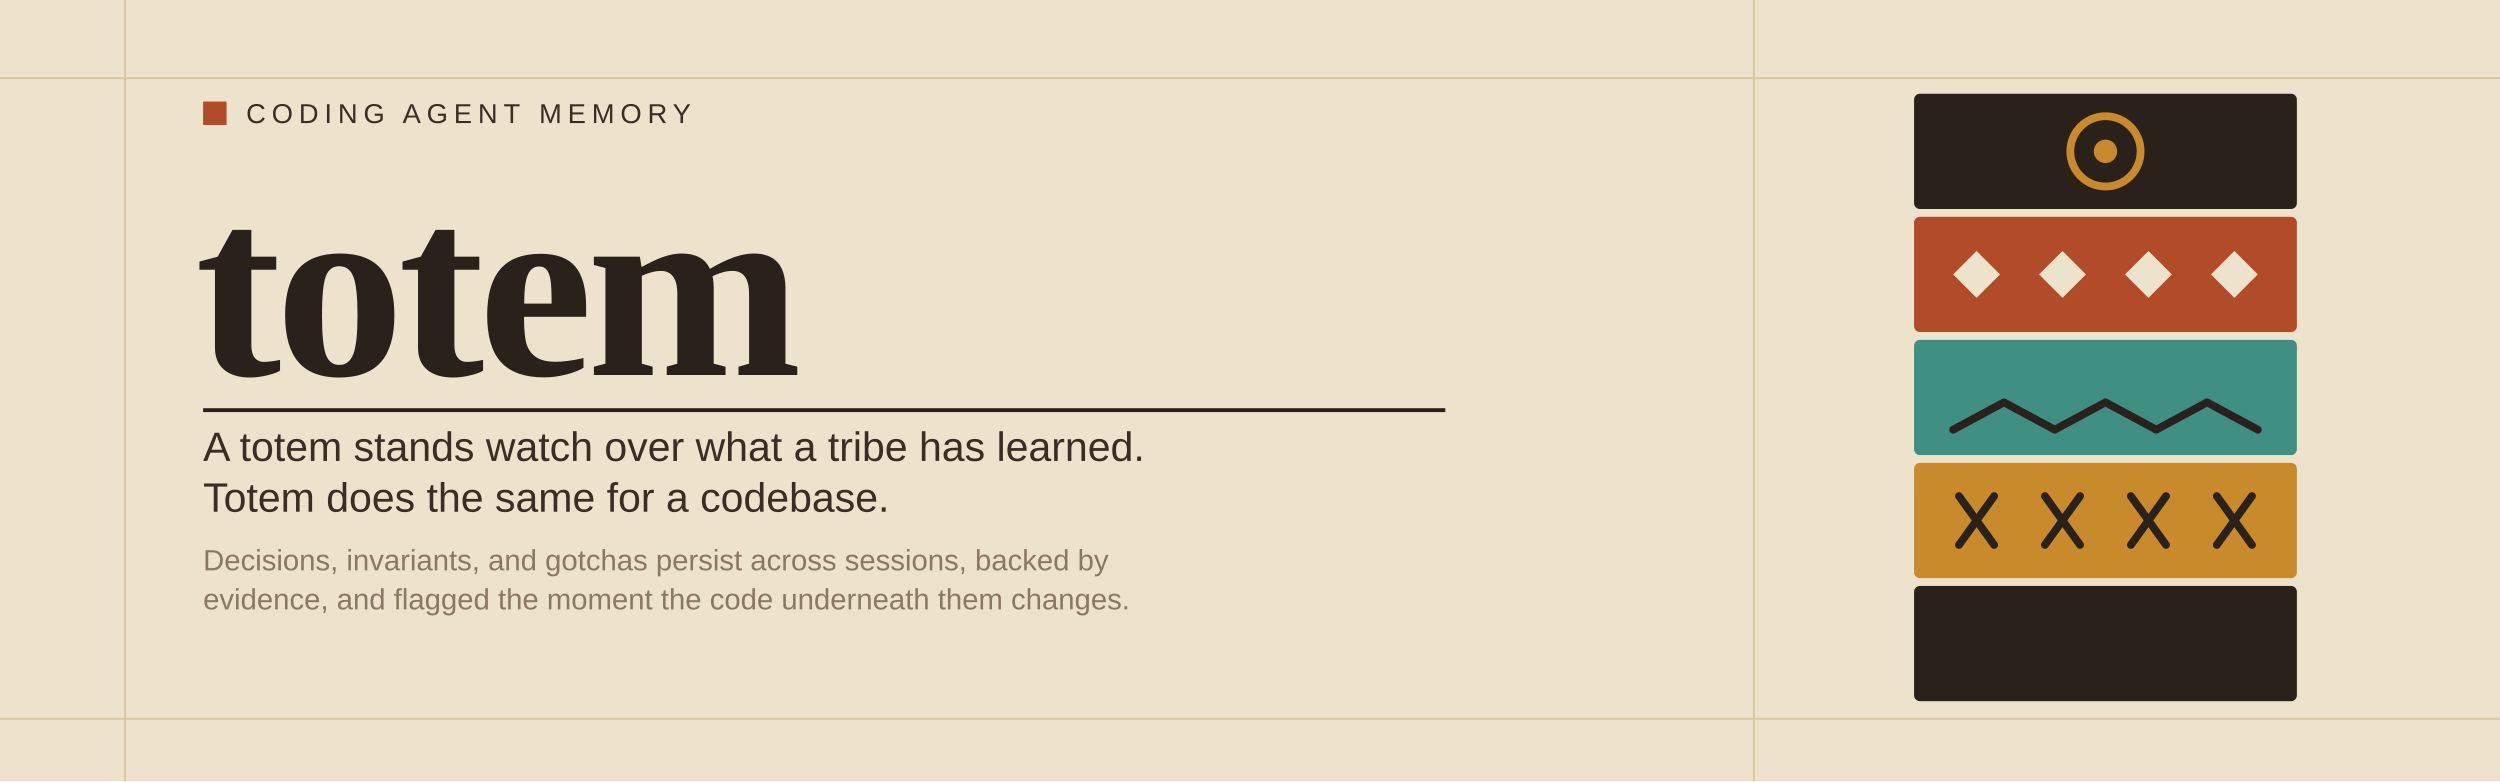
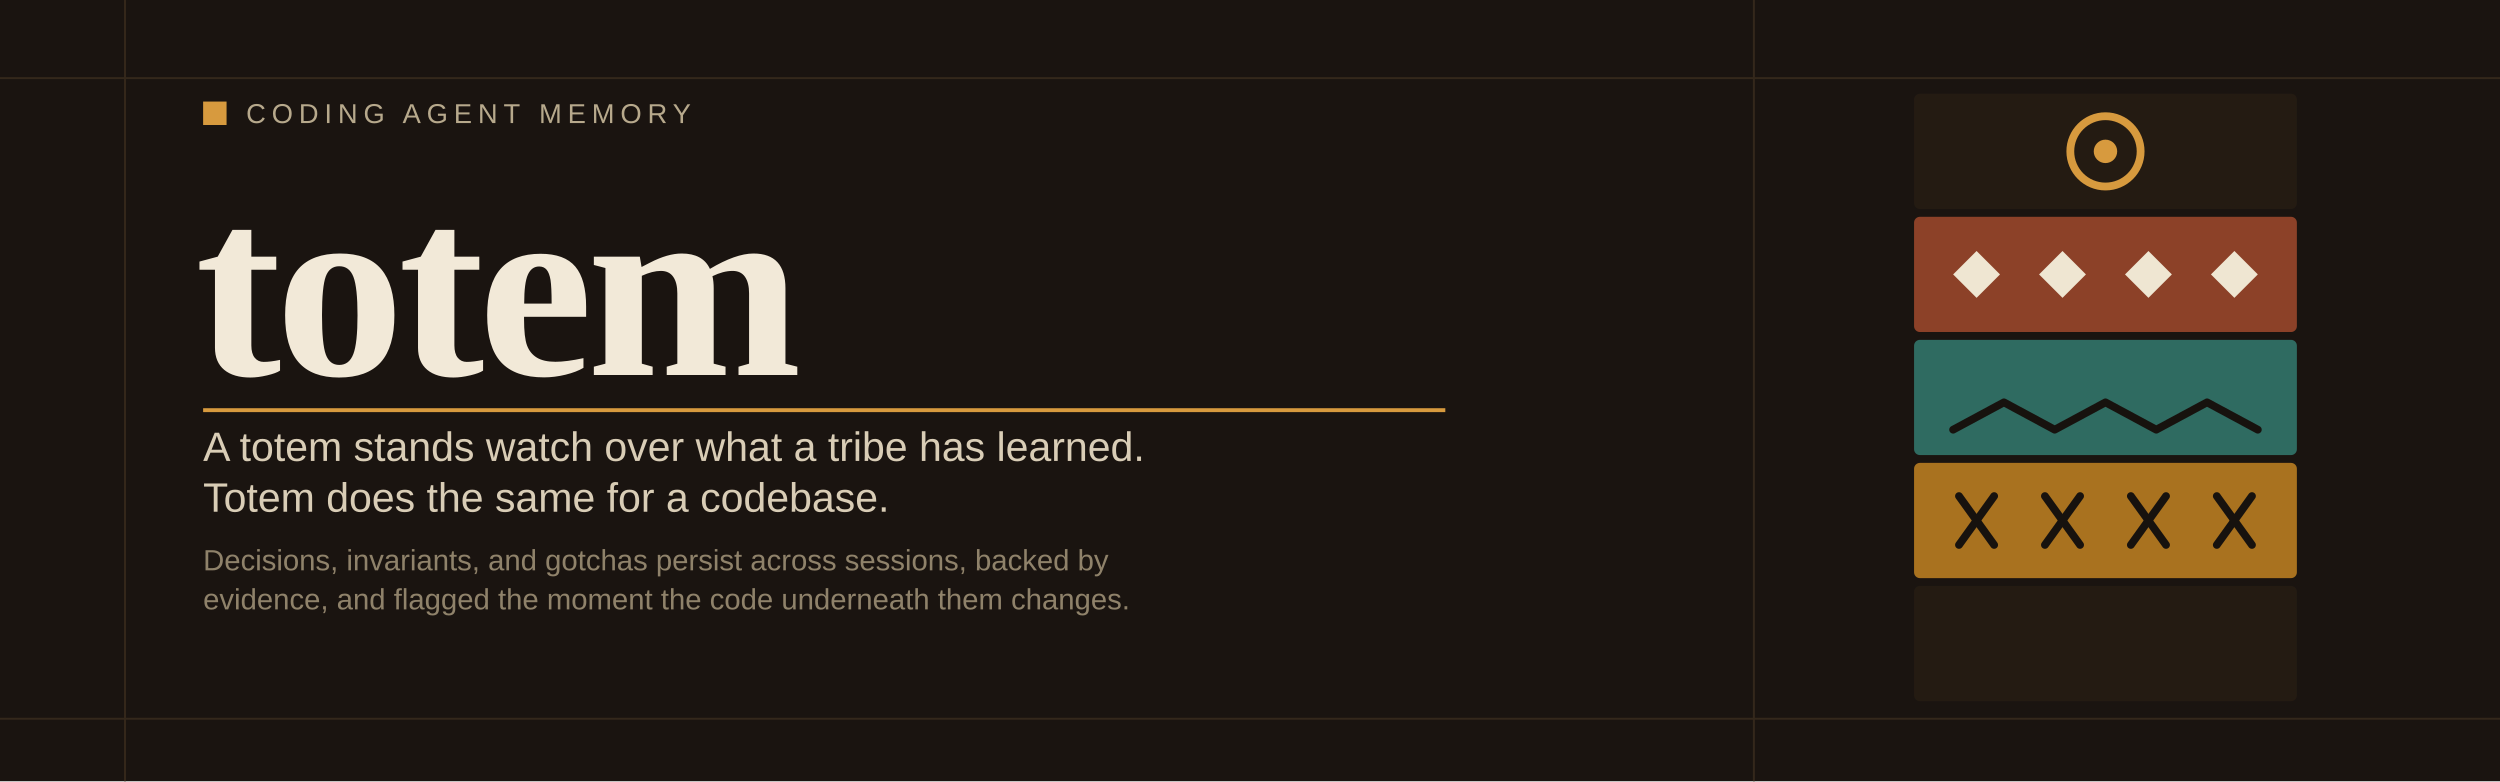
<svg xmlns="http://www.w3.org/2000/svg" viewBox="0 0 1280 400">
-   <rect width="1280" height="400" fill="#EDE3CC" />
-   <g stroke="#D9C9A3" stroke-width="1">
+   <rect width="1280" height="400" fill="#1A1410" />
+   <g stroke="#34281B" stroke-width="1">
    <line x1="64" y1="0" x2="64" y2="400" />
    <line x1="898" y1="0" x2="898" y2="400" />
  </g>
-   <g stroke="#D9C9A3" stroke-width="1">
+   <g stroke="#34281B" stroke-width="1">
    <line x1="0" y1="40" x2="1280" y2="40" />
    <line x1="0" y1="368" x2="1280" y2="368" />
  </g>
-   <rect x="104" y="52" width="12" height="12" fill="#B24C28" />
-   <text x="126" y="63" font-family="Helvetica Neue, Arial, sans-serif" font-size="14" letter-spacing="3" fill="#3A2E22">CODING AGENT MEMORY</text>
-   <text x="100" y="192" font-family="Rockwell, Georgia, 'Times New Roman', serif" font-size="132" font-weight="700" letter-spacing="-3" fill="#2A211A">totem</text>
-   <line x1="104" y1="210" x2="740" y2="210" stroke="#2A211A" stroke-width="2" />
-   <text x="104" y="236" font-family="Helvetica Neue, Arial, sans-serif" font-size="21" fill="#3A2E22">A totem stands watch over what a tribe has learned.</text>
-   <text x="104" y="262" font-family="Helvetica Neue, Arial, sans-serif" font-size="21" fill="#3A2E22">Totem does the same for a codebase.</text>
-   <text x="104" y="292" font-family="Helvetica Neue, Arial, sans-serif" font-size="15" fill="#8A7860">Decisions, invariants, and gotchas persist across sessions, backed by</text>
-   <text x="104" y="312" font-family="Helvetica Neue, Arial, sans-serif" font-size="15" fill="#8A7860">evidence, and flagged the moment the code underneath them changes.</text>
+   <rect x="104" y="52" width="12" height="12" fill="#D79A3E" />
+   <text x="126" y="63" font-family="Helvetica Neue, Arial, sans-serif" font-size="14" letter-spacing="3" fill="#B7A98C">CODING AGENT MEMORY</text>
+   <text x="100" y="192" font-family="Rockwell, Georgia, 'Times New Roman', serif" font-size="132" font-weight="700" letter-spacing="-3" fill="#F2E9D8">totem</text>
+   <line x1="104" y1="210" x2="740" y2="210" stroke="#D79A3E" stroke-width="2" />
+   <text x="104" y="236" font-family="Helvetica Neue, Arial, sans-serif" font-size="21" fill="#D9CDB6">A totem stands watch over what a tribe has learned.</text>
+   <text x="104" y="262" font-family="Helvetica Neue, Arial, sans-serif" font-size="21" fill="#D9CDB6">Totem does the same for a codebase.</text>
+   <text x="104" y="292" font-family="Helvetica Neue, Arial, sans-serif" font-size="15" fill="#8F826A">Decisions, invariants, and gotchas persist across sessions, backed by</text>
+   <text x="104" y="312" font-family="Helvetica Neue, Arial, sans-serif" font-size="15" fill="#8F826A">evidence, and flagged the moment the code underneath them changes.</text>
  <g>
-     <rect x="980" y="48" width="196" height="59" rx="3" fill="#2A211A" />
-     <circle cx="1078" cy="77.5" r="18" fill="none" stroke="#C98A2B" stroke-width="4" />
-     <circle cx="1078" cy="77.5" r="6" fill="#C98A2B" />
-     <rect x="980" y="111" width="196" height="59" rx="3" fill="#B24C28" />
-     <g fill="#EDE3CC">
+     <rect x="980" y="48" width="196" height="59" rx="3" fill="#241B12" />
+     <circle cx="1078" cy="77.5" r="18" fill="none" stroke="#D79A3E" stroke-width="4" />
+     <circle cx="1078" cy="77.5" r="6" fill="#D79A3E" />
+     <rect x="980" y="111" width="196" height="59" rx="3" fill="#8C4128" />
+     <g fill="#EFE6D2">
      <path d="M 1000 140.5 L 1012 128.5 L 1024 140.5 L 1012 152.5 Z" />
      <path d="M 1044 140.5 L 1056 128.5 L 1068 140.5 L 1056 152.5 Z" />
      <path d="M 1088 140.5 L 1100 128.5 L 1112 140.5 L 1100 152.5 Z" />
      <path d="M 1132 140.5 L 1144 128.5 L 1156 140.5 L 1144 152.5 Z" />
    </g>
-     <rect x="980" y="174" width="196" height="59" rx="3" fill="#3F8F82" />
-     <polyline points="1000,220 1026,206 1052,220 1078,206 1104,220 1130,206 1156,220" fill="none" stroke="#2A211A" stroke-width="4" stroke-linecap="round" stroke-linejoin="round" />
-     <rect x="980" y="237" width="196" height="59" rx="3" fill="#C98A2B" />
-     <g stroke="#2A211A" stroke-width="4" stroke-linecap="round">
+     <rect x="980" y="174" width="196" height="59" rx="3" fill="#2F6B61" />
+     <polyline points="1000,220 1026,206 1052,220 1078,206 1104,220 1130,206 1156,220" fill="none" stroke="#17120E" stroke-width="4" stroke-linecap="round" stroke-linejoin="round" />
+     <rect x="980" y="237" width="196" height="59" rx="3" fill="#A9721F" />
+     <g stroke="#17120E" stroke-width="4" stroke-linecap="round">
      <line x1="1003" y1="254" x2="1021" y2="279" />
      <line x1="1021" y1="254" x2="1003" y2="279" />
      <line x1="1047" y1="254" x2="1065" y2="279" />
      <line x1="1065" y1="254" x2="1047" y2="279" />
      <line x1="1091" y1="254" x2="1109" y2="279" />
      <line x1="1109" y1="254" x2="1091" y2="279" />
      <line x1="1135" y1="254" x2="1153" y2="279" />
      <line x1="1153" y1="254" x2="1135" y2="279" />
    </g>
-     <rect x="980" y="300" width="196" height="59" rx="3" fill="#2A211A" />
+     <rect x="980" y="300" width="196" height="59" rx="3" fill="#241B12" />
  </g>
</svg>
